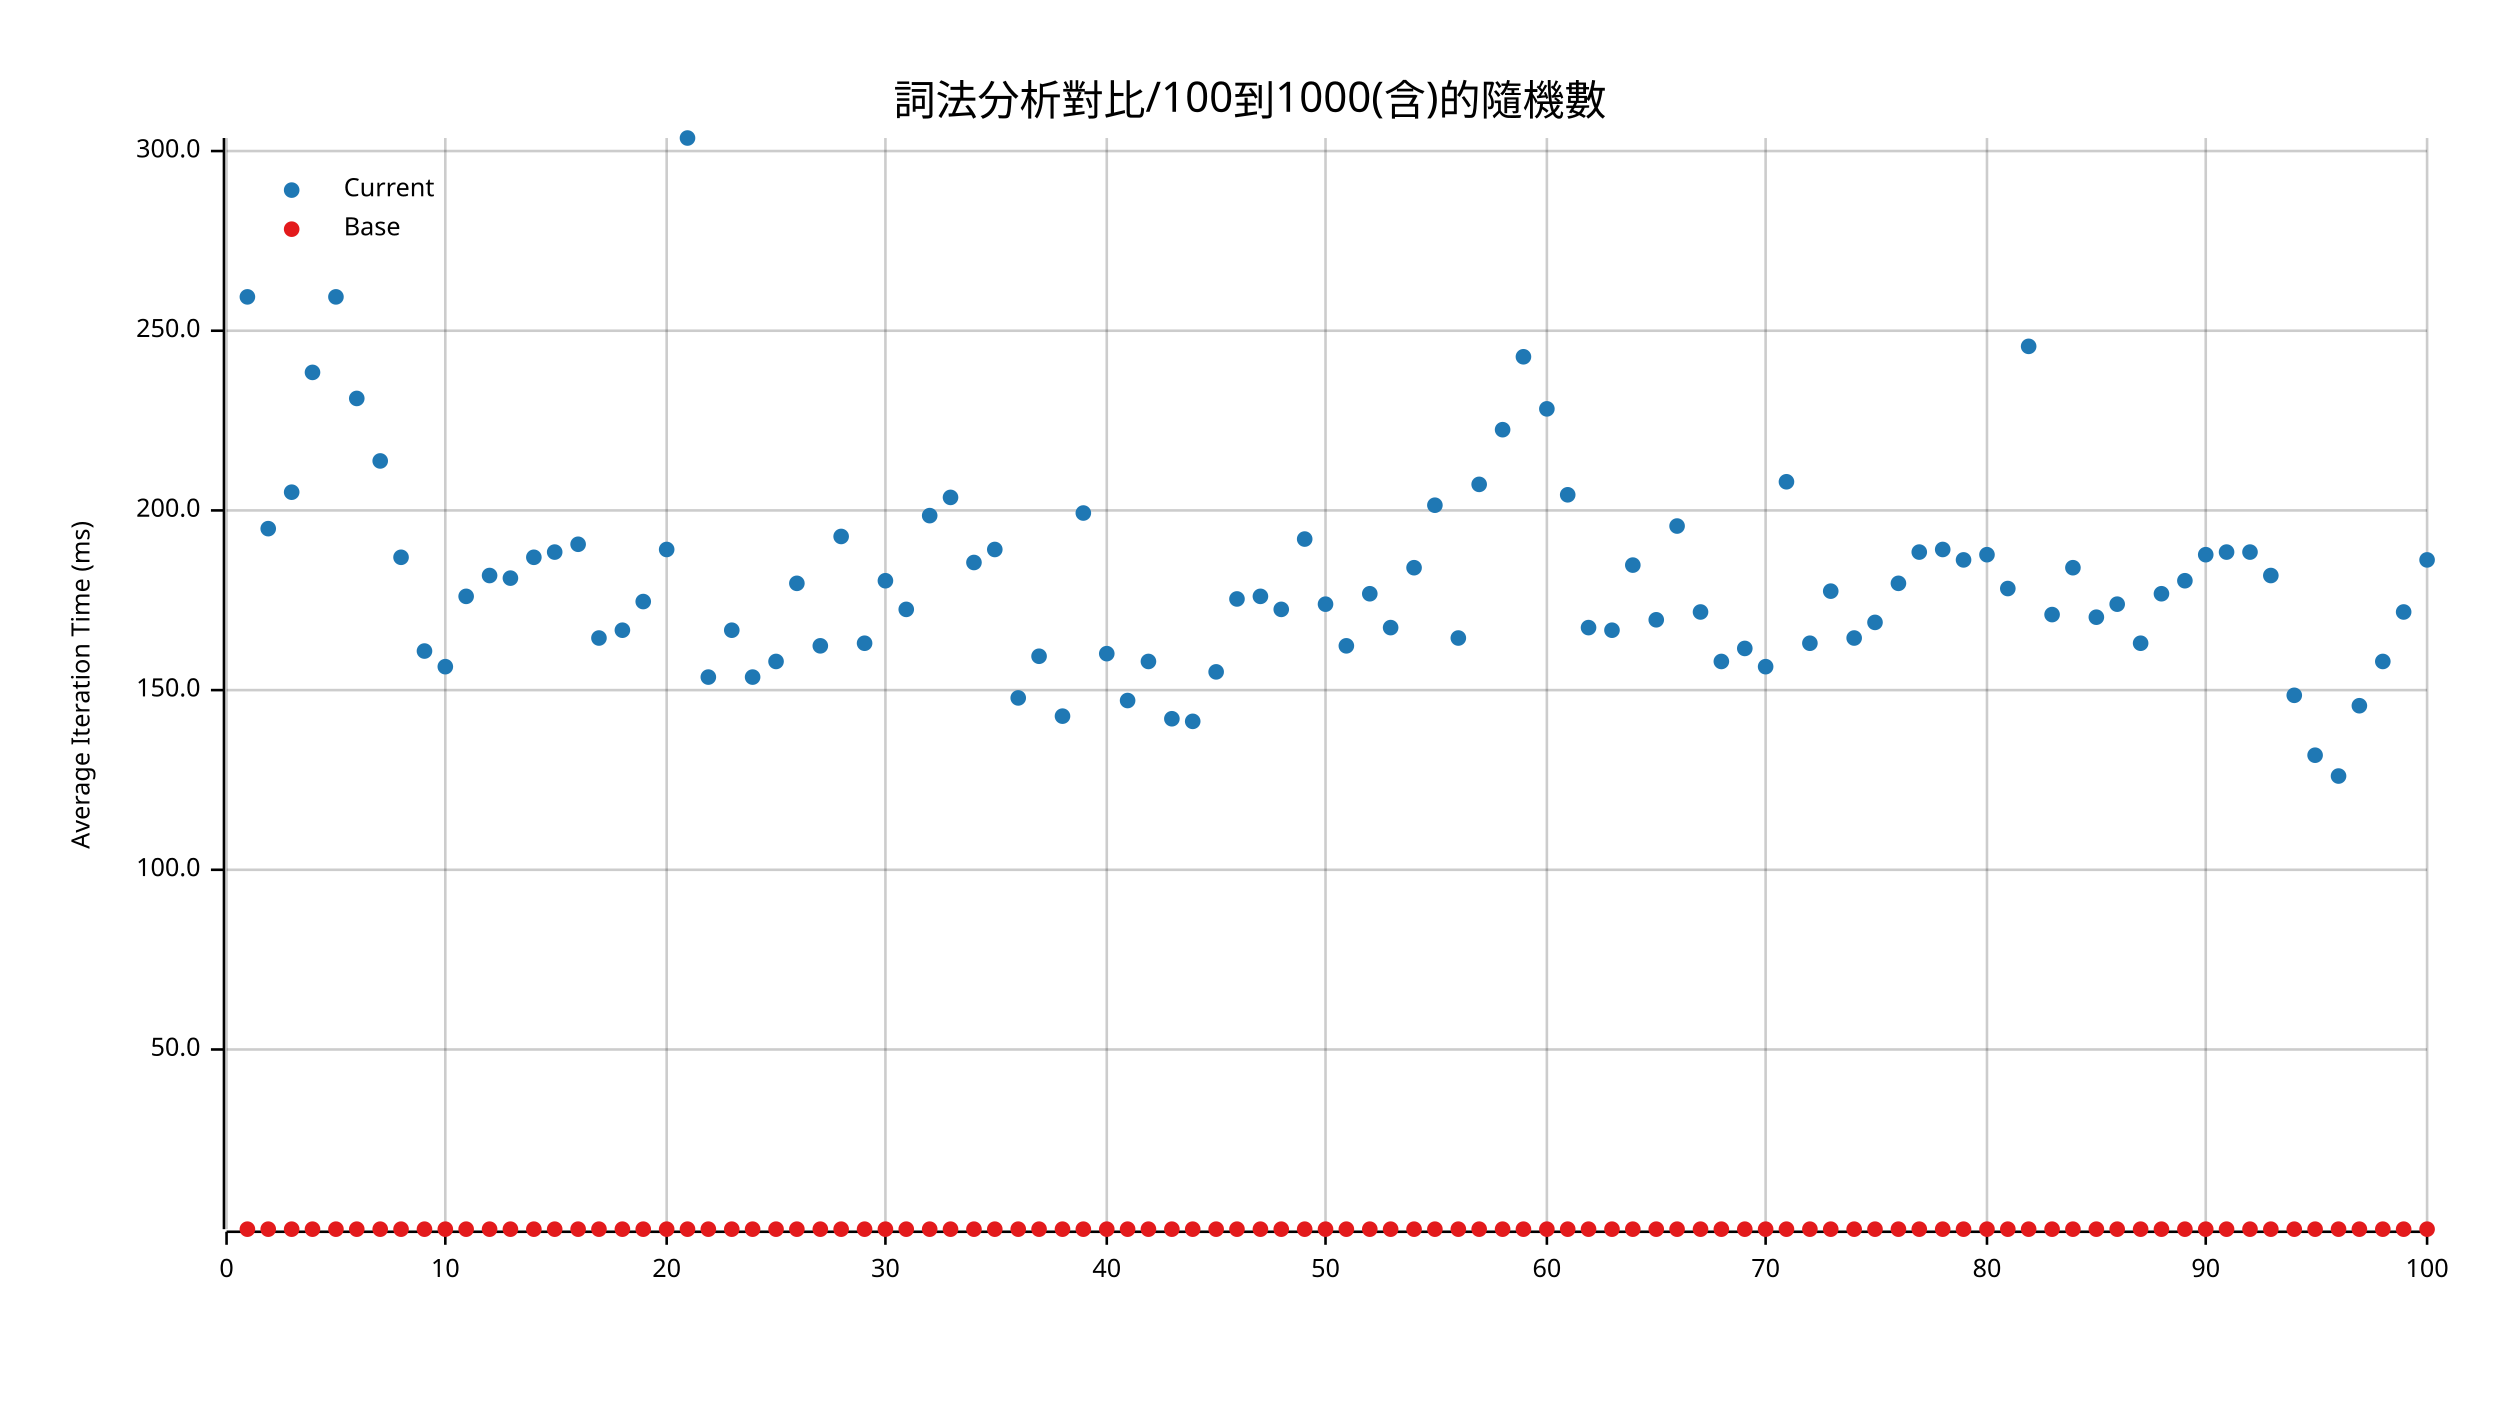
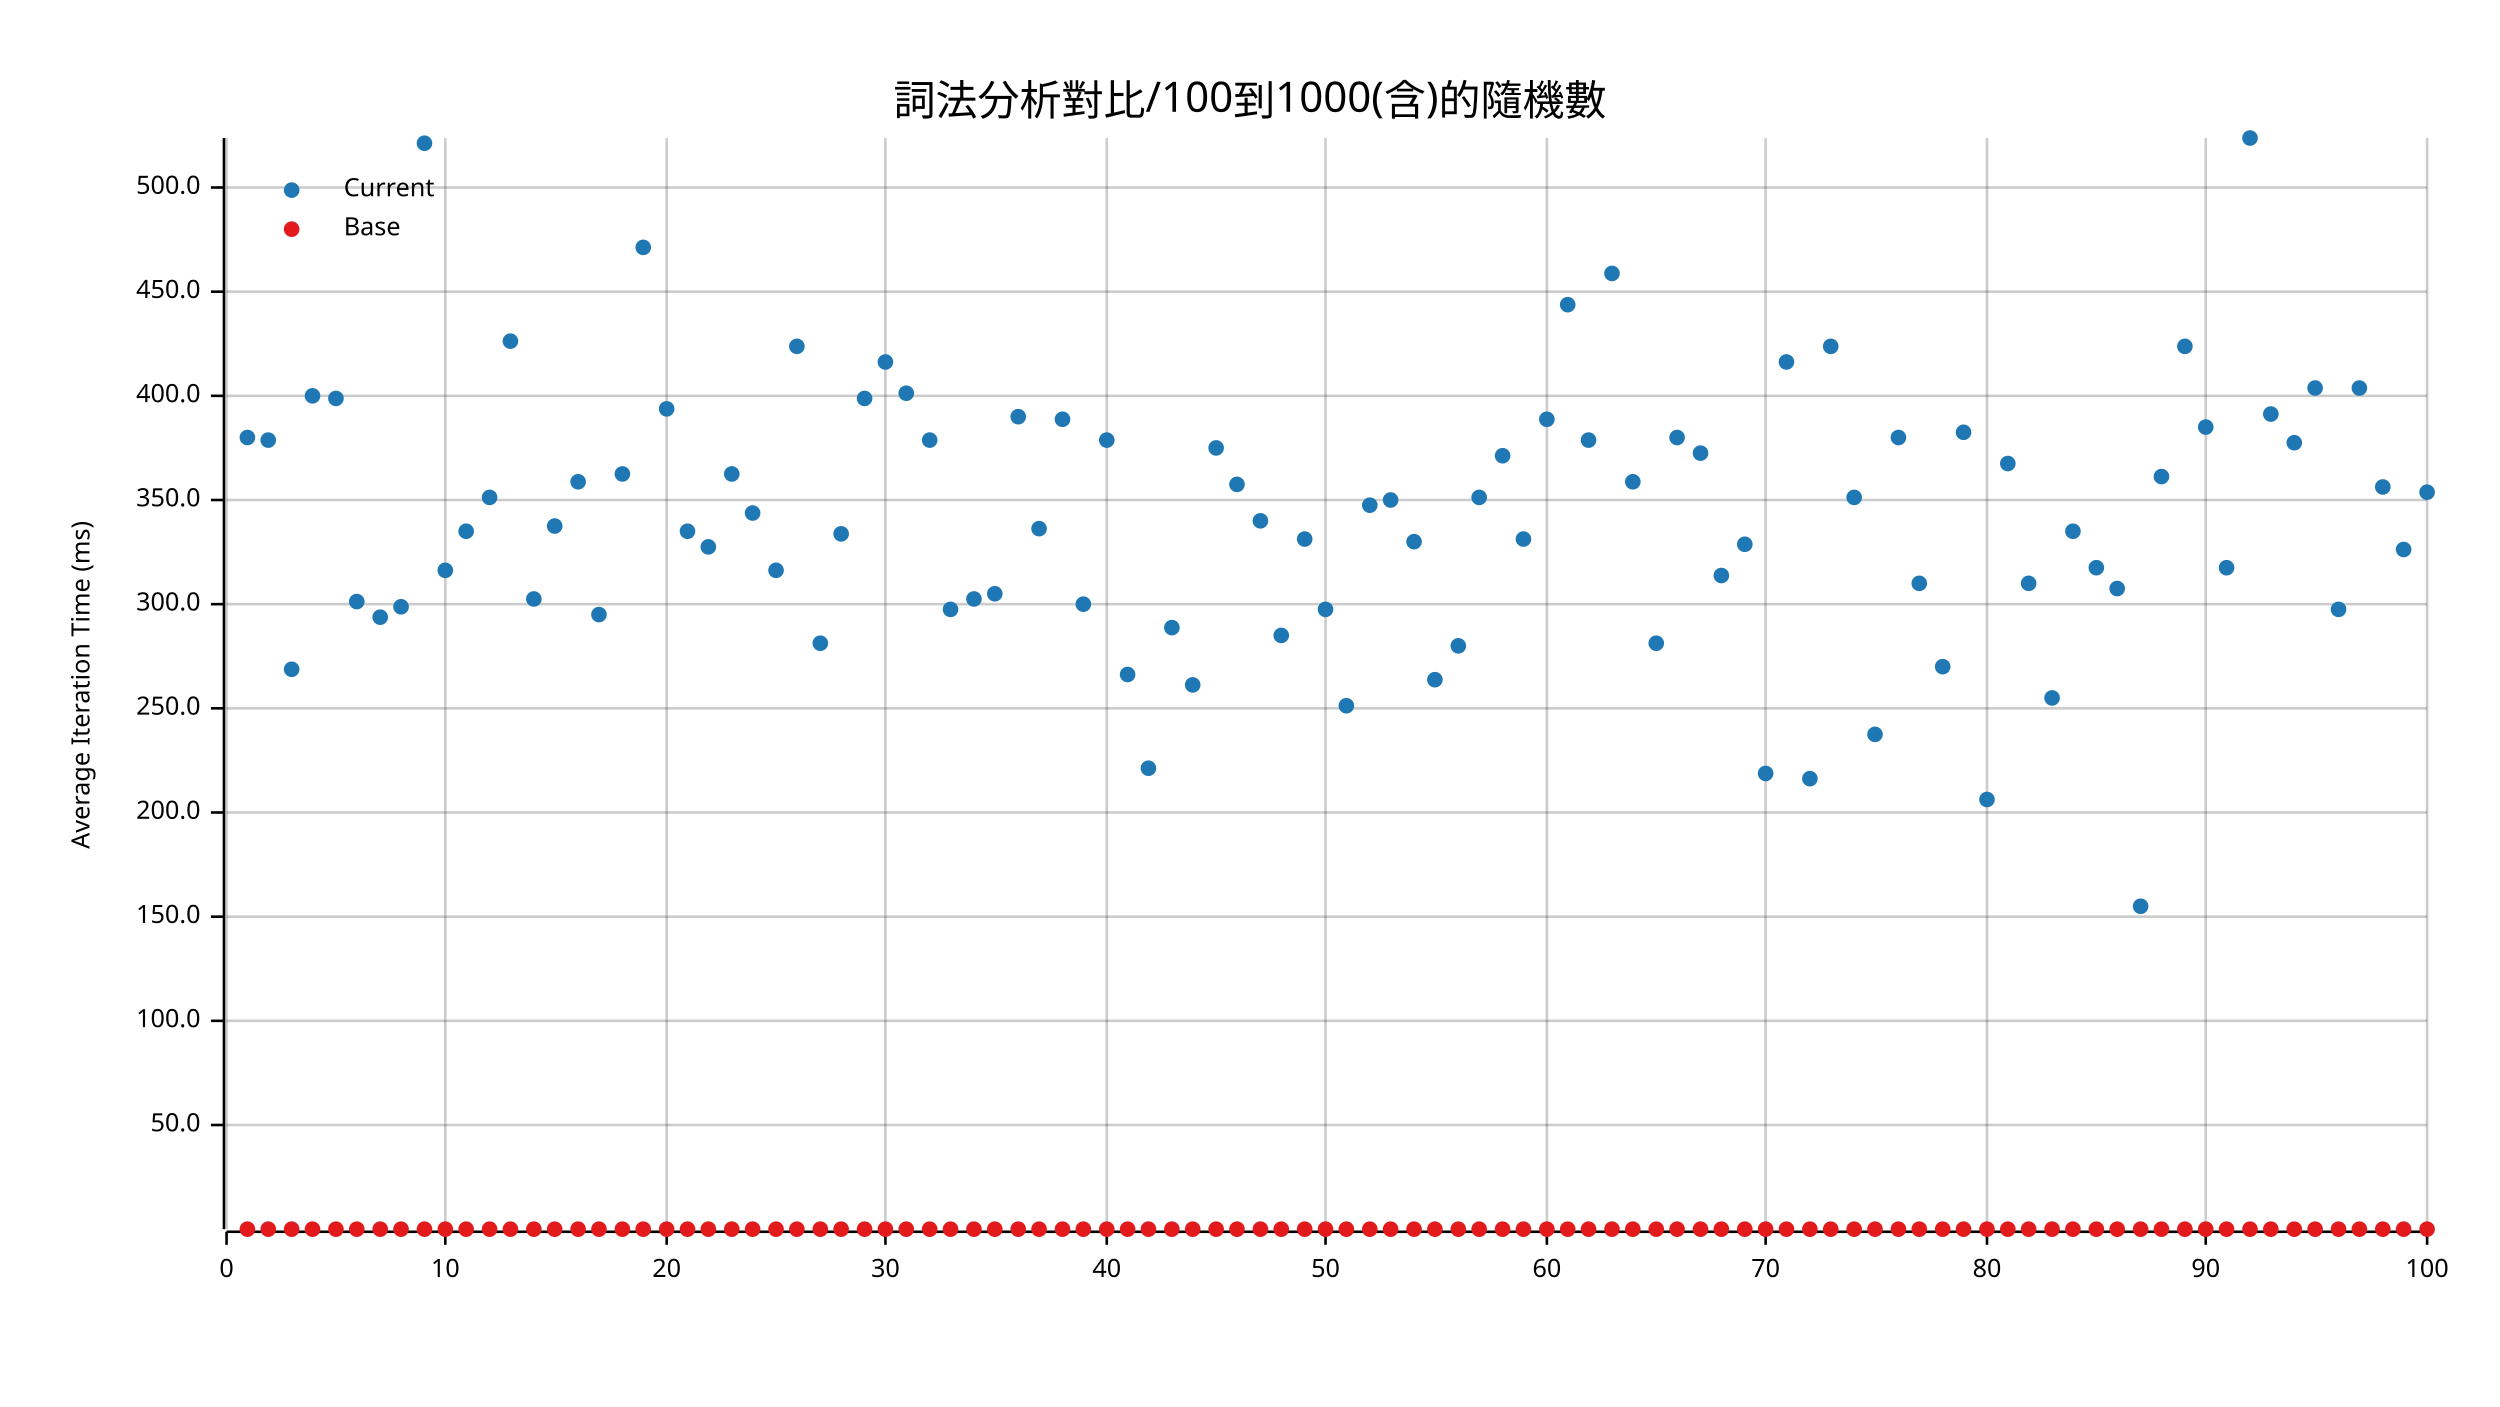
<svg xmlns="http://www.w3.org/2000/svg" width="960" height="540" viewBox="0 0 960 540">
  <text x="480" y="32" dy="0.76em" text-anchor="middle" font-family="sans-serif" font-size="16.129" opacity="1" fill="#000000">
詞法分析對比/100到1000(含)的隨機數
</text>
  <text x="27" y="263" dy="0.76em" text-anchor="middle" font-family="sans-serif" font-size="9.677" opacity="1" fill="#000000" transform="rotate(270, 27, 263)">
Average Iteration Time (ms)
</text>
  <line opacity="0.2" stroke="#000000" stroke-width="1" x1="87" y1="472" x2="87" y2="53" />
  <line opacity="0.2" stroke="#000000" stroke-width="1" x1="171" y1="472" x2="171" y2="53" />
  <line opacity="0.2" stroke="#000000" stroke-width="1" x1="256" y1="472" x2="256" y2="53" />
  <line opacity="0.2" stroke="#000000" stroke-width="1" x1="340" y1="472" x2="340" y2="53" />
  <line opacity="0.2" stroke="#000000" stroke-width="1" x1="425" y1="472" x2="425" y2="53" />
  <line opacity="0.2" stroke="#000000" stroke-width="1" x1="509" y1="472" x2="509" y2="53" />
  <line opacity="0.2" stroke="#000000" stroke-width="1" x1="594" y1="472" x2="594" y2="53" />
  <line opacity="0.2" stroke="#000000" stroke-width="1" x1="678" y1="472" x2="678" y2="53" />
  <line opacity="0.2" stroke="#000000" stroke-width="1" x1="763" y1="472" x2="763" y2="53" />
  <line opacity="0.2" stroke="#000000" stroke-width="1" x1="847" y1="472" x2="847" y2="53" />
  <line opacity="0.2" stroke="#000000" stroke-width="1" x1="932" y1="472" x2="932" y2="53" />
-   <line opacity="0.2" stroke="#000000" stroke-width="1" x1="87" y1="403" x2="932" y2="403" />
-   <line opacity="0.2" stroke="#000000" stroke-width="1" x1="87" y1="334" x2="932" y2="334" />
-   <line opacity="0.2" stroke="#000000" stroke-width="1" x1="87" y1="265" x2="932" y2="265" />
-   <line opacity="0.2" stroke="#000000" stroke-width="1" x1="87" y1="196" x2="932" y2="196" />
-   <line opacity="0.2" stroke="#000000" stroke-width="1" x1="87" y1="127" x2="932" y2="127" />
-   <line opacity="0.2" stroke="#000000" stroke-width="1" x1="87" y1="58" x2="932" y2="58" />
+   <line opacity="0.2" stroke="#000000" stroke-width="1" x1="87" y1="432" x2="932" y2="432" />
+   <line opacity="0.2" stroke="#000000" stroke-width="1" x1="87" y1="392" x2="932" y2="392" />
+   <line opacity="0.2" stroke="#000000" stroke-width="1" x1="87" y1="352" x2="932" y2="352" />
+   <line opacity="0.2" stroke="#000000" stroke-width="1" x1="87" y1="312" x2="932" y2="312" />
+   <line opacity="0.2" stroke="#000000" stroke-width="1" x1="87" y1="272" x2="932" y2="272" />
+   <line opacity="0.2" stroke="#000000" stroke-width="1" x1="87" y1="232" x2="932" y2="232" />
+   <line opacity="0.2" stroke="#000000" stroke-width="1" x1="87" y1="192" x2="932" y2="192" />
+   <line opacity="0.2" stroke="#000000" stroke-width="1" x1="87" y1="152" x2="932" y2="152" />
+   <line opacity="0.2" stroke="#000000" stroke-width="1" x1="87" y1="112" x2="932" y2="112" />
+   <line opacity="0.2" stroke="#000000" stroke-width="1" x1="87" y1="72" x2="932" y2="72" />
  <polyline fill="none" opacity="1" stroke="#000000" stroke-width="1" points="86,53 86,472 " />
-   <text x="77" y="403" dy="0.5ex" text-anchor="end" font-family="sans-serif" font-size="9.677" opacity="1" fill="#000000">
+   <text x="77" y="432" dy="0.5ex" text-anchor="end" font-family="sans-serif" font-size="9.677" opacity="1" fill="#000000">
50.0
</text>
-   <polyline fill="none" opacity="1" stroke="#000000" stroke-width="1" points="81,403 86,403 " />
-   <text x="77" y="334" dy="0.5ex" text-anchor="end" font-family="sans-serif" font-size="9.677" opacity="1" fill="#000000">
+   <polyline fill="none" opacity="1" stroke="#000000" stroke-width="1" points="81,432 86,432 " />
+   <text x="77" y="392" dy="0.5ex" text-anchor="end" font-family="sans-serif" font-size="9.677" opacity="1" fill="#000000">
100.0
</text>
-   <polyline fill="none" opacity="1" stroke="#000000" stroke-width="1" points="81,334 86,334 " />
-   <text x="77" y="265" dy="0.5ex" text-anchor="end" font-family="sans-serif" font-size="9.677" opacity="1" fill="#000000">
+   <polyline fill="none" opacity="1" stroke="#000000" stroke-width="1" points="81,392 86,392 " />
+   <text x="77" y="352" dy="0.5ex" text-anchor="end" font-family="sans-serif" font-size="9.677" opacity="1" fill="#000000">
150.0
</text>
-   <polyline fill="none" opacity="1" stroke="#000000" stroke-width="1" points="81,265 86,265 " />
-   <text x="77" y="196" dy="0.5ex" text-anchor="end" font-family="sans-serif" font-size="9.677" opacity="1" fill="#000000">
+   <polyline fill="none" opacity="1" stroke="#000000" stroke-width="1" points="81,352 86,352 " />
+   <text x="77" y="312" dy="0.5ex" text-anchor="end" font-family="sans-serif" font-size="9.677" opacity="1" fill="#000000">
200.0
</text>
-   <polyline fill="none" opacity="1" stroke="#000000" stroke-width="1" points="81,196 86,196 " />
-   <text x="77" y="127" dy="0.5ex" text-anchor="end" font-family="sans-serif" font-size="9.677" opacity="1" fill="#000000">
+   <polyline fill="none" opacity="1" stroke="#000000" stroke-width="1" points="81,312 86,312 " />
+   <text x="77" y="272" dy="0.5ex" text-anchor="end" font-family="sans-serif" font-size="9.677" opacity="1" fill="#000000">
250.0
</text>
-   <polyline fill="none" opacity="1" stroke="#000000" stroke-width="1" points="81,127 86,127 " />
-   <text x="77" y="58" dy="0.5ex" text-anchor="end" font-family="sans-serif" font-size="9.677" opacity="1" fill="#000000">
+   <polyline fill="none" opacity="1" stroke="#000000" stroke-width="1" points="81,272 86,272 " />
+   <text x="77" y="232" dy="0.5ex" text-anchor="end" font-family="sans-serif" font-size="9.677" opacity="1" fill="#000000">
300.0
</text>
-   <polyline fill="none" opacity="1" stroke="#000000" stroke-width="1" points="81,58 86,58 " />
+   <polyline fill="none" opacity="1" stroke="#000000" stroke-width="1" points="81,232 86,232 " />
+   <text x="77" y="192" dy="0.5ex" text-anchor="end" font-family="sans-serif" font-size="9.677" opacity="1" fill="#000000">
+ 350.0
+ </text>
+   <polyline fill="none" opacity="1" stroke="#000000" stroke-width="1" points="81,192 86,192 " />
+   <text x="77" y="152" dy="0.5ex" text-anchor="end" font-family="sans-serif" font-size="9.677" opacity="1" fill="#000000">
+ 400.0
+ </text>
+   <polyline fill="none" opacity="1" stroke="#000000" stroke-width="1" points="81,152 86,152 " />
+   <text x="77" y="112" dy="0.5ex" text-anchor="end" font-family="sans-serif" font-size="9.677" opacity="1" fill="#000000">
+ 450.0
+ </text>
+   <polyline fill="none" opacity="1" stroke="#000000" stroke-width="1" points="81,112 86,112 " />
+   <text x="77" y="72" dy="0.5ex" text-anchor="end" font-family="sans-serif" font-size="9.677" opacity="1" fill="#000000">
+ 500.0
+ </text>
+   <polyline fill="none" opacity="1" stroke="#000000" stroke-width="1" points="81,72 86,72 " />
  <polyline fill="none" opacity="1" stroke="#000000" stroke-width="1" points="87,473 932,473 " />
  <text x="87" y="483" dy="0.76em" text-anchor="middle" font-family="sans-serif" font-size="9.677" opacity="1" fill="#000000">
0
</text>
  <polyline fill="none" opacity="1" stroke="#000000" stroke-width="1" points="87,473 87,478 " />
  <text x="171" y="483" dy="0.76em" text-anchor="middle" font-family="sans-serif" font-size="9.677" opacity="1" fill="#000000">
10
</text>
  <polyline fill="none" opacity="1" stroke="#000000" stroke-width="1" points="171,473 171,478 " />
  <text x="256" y="483" dy="0.76em" text-anchor="middle" font-family="sans-serif" font-size="9.677" opacity="1" fill="#000000">
20
</text>
  <polyline fill="none" opacity="1" stroke="#000000" stroke-width="1" points="256,473 256,478 " />
  <text x="340" y="483" dy="0.76em" text-anchor="middle" font-family="sans-serif" font-size="9.677" opacity="1" fill="#000000">
30
</text>
  <polyline fill="none" opacity="1" stroke="#000000" stroke-width="1" points="340,473 340,478 " />
  <text x="425" y="483" dy="0.76em" text-anchor="middle" font-family="sans-serif" font-size="9.677" opacity="1" fill="#000000">
40
</text>
  <polyline fill="none" opacity="1" stroke="#000000" stroke-width="1" points="425,473 425,478 " />
  <text x="509" y="483" dy="0.76em" text-anchor="middle" font-family="sans-serif" font-size="9.677" opacity="1" fill="#000000">
50
</text>
  <polyline fill="none" opacity="1" stroke="#000000" stroke-width="1" points="509,473 509,478 " />
  <text x="594" y="483" dy="0.76em" text-anchor="middle" font-family="sans-serif" font-size="9.677" opacity="1" fill="#000000">
60
</text>
  <polyline fill="none" opacity="1" stroke="#000000" stroke-width="1" points="594,473 594,478 " />
  <text x="678" y="483" dy="0.76em" text-anchor="middle" font-family="sans-serif" font-size="9.677" opacity="1" fill="#000000">
70
</text>
  <polyline fill="none" opacity="1" stroke="#000000" stroke-width="1" points="678,473 678,478 " />
  <text x="763" y="483" dy="0.76em" text-anchor="middle" font-family="sans-serif" font-size="9.677" opacity="1" fill="#000000">
80
</text>
  <polyline fill="none" opacity="1" stroke="#000000" stroke-width="1" points="763,473 763,478 " />
  <text x="847" y="483" dy="0.76em" text-anchor="middle" font-family="sans-serif" font-size="9.677" opacity="1" fill="#000000">
90
</text>
  <polyline fill="none" opacity="1" stroke="#000000" stroke-width="1" points="847,473 847,478 " />
  <text x="932" y="483" dy="0.76em" text-anchor="middle" font-family="sans-serif" font-size="9.677" opacity="1" fill="#000000">
100
</text>
  <polyline fill="none" opacity="1" stroke="#000000" stroke-width="1" points="932,473 932,478 " />
-   <circle cx="95" cy="114" r="3" opacity="1" fill="#1F78B4" stroke="none" stroke-width="1" />
-   <circle cx="103" cy="203" r="3" opacity="1" fill="#1F78B4" stroke="none" stroke-width="1" />
-   <circle cx="112" cy="189" r="3" opacity="1" fill="#1F78B4" stroke="none" stroke-width="1" />
-   <circle cx="120" cy="143" r="3" opacity="1" fill="#1F78B4" stroke="none" stroke-width="1" />
-   <circle cx="129" cy="114" r="3" opacity="1" fill="#1F78B4" stroke="none" stroke-width="1" />
-   <circle cx="137" cy="153" r="3" opacity="1" fill="#1F78B4" stroke="none" stroke-width="1" />
-   <circle cx="146" cy="177" r="3" opacity="1" fill="#1F78B4" stroke="none" stroke-width="1" />
-   <circle cx="154" cy="214" r="3" opacity="1" fill="#1F78B4" stroke="none" stroke-width="1" />
-   <circle cx="163" cy="250" r="3" opacity="1" fill="#1F78B4" stroke="none" stroke-width="1" />
-   <circle cx="171" cy="256" r="3" opacity="1" fill="#1F78B4" stroke="none" stroke-width="1" />
-   <circle cx="179" cy="229" r="3" opacity="1" fill="#1F78B4" stroke="none" stroke-width="1" />
-   <circle cx="188" cy="221" r="3" opacity="1" fill="#1F78B4" stroke="none" stroke-width="1" />
-   <circle cx="196" cy="222" r="3" opacity="1" fill="#1F78B4" stroke="none" stroke-width="1" />
-   <circle cx="205" cy="214" r="3" opacity="1" fill="#1F78B4" stroke="none" stroke-width="1" />
-   <circle cx="213" cy="212" r="3" opacity="1" fill="#1F78B4" stroke="none" stroke-width="1" />
-   <circle cx="222" cy="209" r="3" opacity="1" fill="#1F78B4" stroke="none" stroke-width="1" />
-   <circle cx="230" cy="245" r="3" opacity="1" fill="#1F78B4" stroke="none" stroke-width="1" />
-   <circle cx="239" cy="242" r="3" opacity="1" fill="#1F78B4" stroke="none" stroke-width="1" />
-   <circle cx="247" cy="231" r="3" opacity="1" fill="#1F78B4" stroke="none" stroke-width="1" />
-   <circle cx="256" cy="211" r="3" opacity="1" fill="#1F78B4" stroke="none" stroke-width="1" />
-   <circle cx="264" cy="53" r="3" opacity="1" fill="#1F78B4" stroke="none" stroke-width="1" />
-   <circle cx="272" cy="260" r="3" opacity="1" fill="#1F78B4" stroke="none" stroke-width="1" />
-   <circle cx="281" cy="242" r="3" opacity="1" fill="#1F78B4" stroke="none" stroke-width="1" />
-   <circle cx="289" cy="260" r="3" opacity="1" fill="#1F78B4" stroke="none" stroke-width="1" />
-   <circle cx="298" cy="254" r="3" opacity="1" fill="#1F78B4" stroke="none" stroke-width="1" />
-   <circle cx="306" cy="224" r="3" opacity="1" fill="#1F78B4" stroke="none" stroke-width="1" />
-   <circle cx="315" cy="248" r="3" opacity="1" fill="#1F78B4" stroke="none" stroke-width="1" />
-   <circle cx="323" cy="206" r="3" opacity="1" fill="#1F78B4" stroke="none" stroke-width="1" />
-   <circle cx="332" cy="247" r="3" opacity="1" fill="#1F78B4" stroke="none" stroke-width="1" />
-   <circle cx="340" cy="223" r="3" opacity="1" fill="#1F78B4" stroke="none" stroke-width="1" />
-   <circle cx="348" cy="234" r="3" opacity="1" fill="#1F78B4" stroke="none" stroke-width="1" />
-   <circle cx="357" cy="198" r="3" opacity="1" fill="#1F78B4" stroke="none" stroke-width="1" />
-   <circle cx="365" cy="191" r="3" opacity="1" fill="#1F78B4" stroke="none" stroke-width="1" />
-   <circle cx="374" cy="216" r="3" opacity="1" fill="#1F78B4" stroke="none" stroke-width="1" />
-   <circle cx="382" cy="211" r="3" opacity="1" fill="#1F78B4" stroke="none" stroke-width="1" />
-   <circle cx="391" cy="268" r="3" opacity="1" fill="#1F78B4" stroke="none" stroke-width="1" />
-   <circle cx="399" cy="252" r="3" opacity="1" fill="#1F78B4" stroke="none" stroke-width="1" />
-   <circle cx="408" cy="275" r="3" opacity="1" fill="#1F78B4" stroke="none" stroke-width="1" />
-   <circle cx="416" cy="197" r="3" opacity="1" fill="#1F78B4" stroke="none" stroke-width="1" />
-   <circle cx="425" cy="251" r="3" opacity="1" fill="#1F78B4" stroke="none" stroke-width="1" />
-   <circle cx="433" cy="269" r="3" opacity="1" fill="#1F78B4" stroke="none" stroke-width="1" />
-   <circle cx="441" cy="254" r="3" opacity="1" fill="#1F78B4" stroke="none" stroke-width="1" />
-   <circle cx="450" cy="276" r="3" opacity="1" fill="#1F78B4" stroke="none" stroke-width="1" />
-   <circle cx="458" cy="277" r="3" opacity="1" fill="#1F78B4" stroke="none" stroke-width="1" />
-   <circle cx="467" cy="258" r="3" opacity="1" fill="#1F78B4" stroke="none" stroke-width="1" />
-   <circle cx="475" cy="230" r="3" opacity="1" fill="#1F78B4" stroke="none" stroke-width="1" />
-   <circle cx="484" cy="229" r="3" opacity="1" fill="#1F78B4" stroke="none" stroke-width="1" />
-   <circle cx="492" cy="234" r="3" opacity="1" fill="#1F78B4" stroke="none" stroke-width="1" />
+   <circle cx="95" cy="168" r="3" opacity="1" fill="#1F78B4" stroke="none" stroke-width="1" />
+   <circle cx="103" cy="169" r="3" opacity="1" fill="#1F78B4" stroke="none" stroke-width="1" />
+   <circle cx="112" cy="257" r="3" opacity="1" fill="#1F78B4" stroke="none" stroke-width="1" />
+   <circle cx="120" cy="152" r="3" opacity="1" fill="#1F78B4" stroke="none" stroke-width="1" />
+   <circle cx="129" cy="153" r="3" opacity="1" fill="#1F78B4" stroke="none" stroke-width="1" />
+   <circle cx="137" cy="231" r="3" opacity="1" fill="#1F78B4" stroke="none" stroke-width="1" />
+   <circle cx="146" cy="237" r="3" opacity="1" fill="#1F78B4" stroke="none" stroke-width="1" />
+   <circle cx="154" cy="233" r="3" opacity="1" fill="#1F78B4" stroke="none" stroke-width="1" />
+   <circle cx="163" cy="55" r="3" opacity="1" fill="#1F78B4" stroke="none" stroke-width="1" />
+   <circle cx="171" cy="219" r="3" opacity="1" fill="#1F78B4" stroke="none" stroke-width="1" />
+   <circle cx="179" cy="204" r="3" opacity="1" fill="#1F78B4" stroke="none" stroke-width="1" />
+   <circle cx="188" cy="191" r="3" opacity="1" fill="#1F78B4" stroke="none" stroke-width="1" />
+   <circle cx="196" cy="131" r="3" opacity="1" fill="#1F78B4" stroke="none" stroke-width="1" />
+   <circle cx="205" cy="230" r="3" opacity="1" fill="#1F78B4" stroke="none" stroke-width="1" />
+   <circle cx="213" cy="202" r="3" opacity="1" fill="#1F78B4" stroke="none" stroke-width="1" />
+   <circle cx="222" cy="185" r="3" opacity="1" fill="#1F78B4" stroke="none" stroke-width="1" />
+   <circle cx="230" cy="236" r="3" opacity="1" fill="#1F78B4" stroke="none" stroke-width="1" />
+   <circle cx="239" cy="182" r="3" opacity="1" fill="#1F78B4" stroke="none" stroke-width="1" />
+   <circle cx="247" cy="95" r="3" opacity="1" fill="#1F78B4" stroke="none" stroke-width="1" />
+   <circle cx="256" cy="157" r="3" opacity="1" fill="#1F78B4" stroke="none" stroke-width="1" />
+   <circle cx="264" cy="204" r="3" opacity="1" fill="#1F78B4" stroke="none" stroke-width="1" />
+   <circle cx="272" cy="210" r="3" opacity="1" fill="#1F78B4" stroke="none" stroke-width="1" />
+   <circle cx="281" cy="182" r="3" opacity="1" fill="#1F78B4" stroke="none" stroke-width="1" />
+   <circle cx="289" cy="197" r="3" opacity="1" fill="#1F78B4" stroke="none" stroke-width="1" />
+   <circle cx="298" cy="219" r="3" opacity="1" fill="#1F78B4" stroke="none" stroke-width="1" />
+   <circle cx="306" cy="133" r="3" opacity="1" fill="#1F78B4" stroke="none" stroke-width="1" />
+   <circle cx="315" cy="247" r="3" opacity="1" fill="#1F78B4" stroke="none" stroke-width="1" />
+   <circle cx="323" cy="205" r="3" opacity="1" fill="#1F78B4" stroke="none" stroke-width="1" />
+   <circle cx="332" cy="153" r="3" opacity="1" fill="#1F78B4" stroke="none" stroke-width="1" />
+   <circle cx="340" cy="139" r="3" opacity="1" fill="#1F78B4" stroke="none" stroke-width="1" />
+   <circle cx="348" cy="151" r="3" opacity="1" fill="#1F78B4" stroke="none" stroke-width="1" />
+   <circle cx="357" cy="169" r="3" opacity="1" fill="#1F78B4" stroke="none" stroke-width="1" />
+   <circle cx="365" cy="234" r="3" opacity="1" fill="#1F78B4" stroke="none" stroke-width="1" />
+   <circle cx="374" cy="230" r="3" opacity="1" fill="#1F78B4" stroke="none" stroke-width="1" />
+   <circle cx="382" cy="228" r="3" opacity="1" fill="#1F78B4" stroke="none" stroke-width="1" />
+   <circle cx="391" cy="160" r="3" opacity="1" fill="#1F78B4" stroke="none" stroke-width="1" />
+   <circle cx="399" cy="203" r="3" opacity="1" fill="#1F78B4" stroke="none" stroke-width="1" />
+   <circle cx="408" cy="161" r="3" opacity="1" fill="#1F78B4" stroke="none" stroke-width="1" />
+   <circle cx="416" cy="232" r="3" opacity="1" fill="#1F78B4" stroke="none" stroke-width="1" />
+   <circle cx="425" cy="169" r="3" opacity="1" fill="#1F78B4" stroke="none" stroke-width="1" />
+   <circle cx="433" cy="259" r="3" opacity="1" fill="#1F78B4" stroke="none" stroke-width="1" />
+   <circle cx="441" cy="295" r="3" opacity="1" fill="#1F78B4" stroke="none" stroke-width="1" />
+   <circle cx="450" cy="241" r="3" opacity="1" fill="#1F78B4" stroke="none" stroke-width="1" />
+   <circle cx="458" cy="263" r="3" opacity="1" fill="#1F78B4" stroke="none" stroke-width="1" />
+   <circle cx="467" cy="172" r="3" opacity="1" fill="#1F78B4" stroke="none" stroke-width="1" />
+   <circle cx="475" cy="186" r="3" opacity="1" fill="#1F78B4" stroke="none" stroke-width="1" />
+   <circle cx="484" cy="200" r="3" opacity="1" fill="#1F78B4" stroke="none" stroke-width="1" />
+   <circle cx="492" cy="244" r="3" opacity="1" fill="#1F78B4" stroke="none" stroke-width="1" />
  <circle cx="501" cy="207" r="3" opacity="1" fill="#1F78B4" stroke="none" stroke-width="1" />
-   <circle cx="509" cy="232" r="3" opacity="1" fill="#1F78B4" stroke="none" stroke-width="1" />
-   <circle cx="517" cy="248" r="3" opacity="1" fill="#1F78B4" stroke="none" stroke-width="1" />
-   <circle cx="526" cy="228" r="3" opacity="1" fill="#1F78B4" stroke="none" stroke-width="1" />
-   <circle cx="534" cy="241" r="3" opacity="1" fill="#1F78B4" stroke="none" stroke-width="1" />
-   <circle cx="543" cy="218" r="3" opacity="1" fill="#1F78B4" stroke="none" stroke-width="1" />
-   <circle cx="551" cy="194" r="3" opacity="1" fill="#1F78B4" stroke="none" stroke-width="1" />
-   <circle cx="560" cy="245" r="3" opacity="1" fill="#1F78B4" stroke="none" stroke-width="1" />
-   <circle cx="568" cy="186" r="3" opacity="1" fill="#1F78B4" stroke="none" stroke-width="1" />
-   <circle cx="577" cy="165" r="3" opacity="1" fill="#1F78B4" stroke="none" stroke-width="1" />
-   <circle cx="585" cy="137" r="3" opacity="1" fill="#1F78B4" stroke="none" stroke-width="1" />
-   <circle cx="594" cy="157" r="3" opacity="1" fill="#1F78B4" stroke="none" stroke-width="1" />
-   <circle cx="602" cy="190" r="3" opacity="1" fill="#1F78B4" stroke="none" stroke-width="1" />
-   <circle cx="610" cy="241" r="3" opacity="1" fill="#1F78B4" stroke="none" stroke-width="1" />
-   <circle cx="619" cy="242" r="3" opacity="1" fill="#1F78B4" stroke="none" stroke-width="1" />
-   <circle cx="627" cy="217" r="3" opacity="1" fill="#1F78B4" stroke="none" stroke-width="1" />
-   <circle cx="636" cy="238" r="3" opacity="1" fill="#1F78B4" stroke="none" stroke-width="1" />
-   <circle cx="644" cy="202" r="3" opacity="1" fill="#1F78B4" stroke="none" stroke-width="1" />
-   <circle cx="653" cy="235" r="3" opacity="1" fill="#1F78B4" stroke="none" stroke-width="1" />
-   <circle cx="661" cy="254" r="3" opacity="1" fill="#1F78B4" stroke="none" stroke-width="1" />
-   <circle cx="670" cy="249" r="3" opacity="1" fill="#1F78B4" stroke="none" stroke-width="1" />
-   <circle cx="678" cy="256" r="3" opacity="1" fill="#1F78B4" stroke="none" stroke-width="1" />
-   <circle cx="686" cy="185" r="3" opacity="1" fill="#1F78B4" stroke="none" stroke-width="1" />
-   <circle cx="695" cy="247" r="3" opacity="1" fill="#1F78B4" stroke="none" stroke-width="1" />
-   <circle cx="703" cy="227" r="3" opacity="1" fill="#1F78B4" stroke="none" stroke-width="1" />
-   <circle cx="712" cy="245" r="3" opacity="1" fill="#1F78B4" stroke="none" stroke-width="1" />
-   <circle cx="720" cy="239" r="3" opacity="1" fill="#1F78B4" stroke="none" stroke-width="1" />
-   <circle cx="729" cy="224" r="3" opacity="1" fill="#1F78B4" stroke="none" stroke-width="1" />
-   <circle cx="737" cy="212" r="3" opacity="1" fill="#1F78B4" stroke="none" stroke-width="1" />
-   <circle cx="746" cy="211" r="3" opacity="1" fill="#1F78B4" stroke="none" stroke-width="1" />
-   <circle cx="754" cy="215" r="3" opacity="1" fill="#1F78B4" stroke="none" stroke-width="1" />
-   <circle cx="763" cy="213" r="3" opacity="1" fill="#1F78B4" stroke="none" stroke-width="1" />
-   <circle cx="771" cy="226" r="3" opacity="1" fill="#1F78B4" stroke="none" stroke-width="1" />
-   <circle cx="779" cy="133" r="3" opacity="1" fill="#1F78B4" stroke="none" stroke-width="1" />
-   <circle cx="788" cy="236" r="3" opacity="1" fill="#1F78B4" stroke="none" stroke-width="1" />
-   <circle cx="796" cy="218" r="3" opacity="1" fill="#1F78B4" stroke="none" stroke-width="1" />
-   <circle cx="805" cy="237" r="3" opacity="1" fill="#1F78B4" stroke="none" stroke-width="1" />
-   <circle cx="813" cy="232" r="3" opacity="1" fill="#1F78B4" stroke="none" stroke-width="1" />
-   <circle cx="822" cy="247" r="3" opacity="1" fill="#1F78B4" stroke="none" stroke-width="1" />
-   <circle cx="830" cy="228" r="3" opacity="1" fill="#1F78B4" stroke="none" stroke-width="1" />
-   <circle cx="839" cy="223" r="3" opacity="1" fill="#1F78B4" stroke="none" stroke-width="1" />
-   <circle cx="847" cy="213" r="3" opacity="1" fill="#1F78B4" stroke="none" stroke-width="1" />
-   <circle cx="855" cy="212" r="3" opacity="1" fill="#1F78B4" stroke="none" stroke-width="1" />
-   <circle cx="864" cy="212" r="3" opacity="1" fill="#1F78B4" stroke="none" stroke-width="1" />
-   <circle cx="872" cy="221" r="3" opacity="1" fill="#1F78B4" stroke="none" stroke-width="1" />
-   <circle cx="881" cy="267" r="3" opacity="1" fill="#1F78B4" stroke="none" stroke-width="1" />
-   <circle cx="889" cy="290" r="3" opacity="1" fill="#1F78B4" stroke="none" stroke-width="1" />
-   <circle cx="898" cy="298" r="3" opacity="1" fill="#1F78B4" stroke="none" stroke-width="1" />
-   <circle cx="906" cy="271" r="3" opacity="1" fill="#1F78B4" stroke="none" stroke-width="1" />
-   <circle cx="915" cy="254" r="3" opacity="1" fill="#1F78B4" stroke="none" stroke-width="1" />
-   <circle cx="923" cy="235" r="3" opacity="1" fill="#1F78B4" stroke="none" stroke-width="1" />
-   <circle cx="932" cy="215" r="3" opacity="1" fill="#1F78B4" stroke="none" stroke-width="1" />
+   <circle cx="509" cy="234" r="3" opacity="1" fill="#1F78B4" stroke="none" stroke-width="1" />
+   <circle cx="517" cy="271" r="3" opacity="1" fill="#1F78B4" stroke="none" stroke-width="1" />
+   <circle cx="526" cy="194" r="3" opacity="1" fill="#1F78B4" stroke="none" stroke-width="1" />
+   <circle cx="534" cy="192" r="3" opacity="1" fill="#1F78B4" stroke="none" stroke-width="1" />
+   <circle cx="543" cy="208" r="3" opacity="1" fill="#1F78B4" stroke="none" stroke-width="1" />
+   <circle cx="551" cy="261" r="3" opacity="1" fill="#1F78B4" stroke="none" stroke-width="1" />
+   <circle cx="560" cy="248" r="3" opacity="1" fill="#1F78B4" stroke="none" stroke-width="1" />
+   <circle cx="568" cy="191" r="3" opacity="1" fill="#1F78B4" stroke="none" stroke-width="1" />
+   <circle cx="577" cy="175" r="3" opacity="1" fill="#1F78B4" stroke="none" stroke-width="1" />
+   <circle cx="585" cy="207" r="3" opacity="1" fill="#1F78B4" stroke="none" stroke-width="1" />
+   <circle cx="594" cy="161" r="3" opacity="1" fill="#1F78B4" stroke="none" stroke-width="1" />
+   <circle cx="602" cy="117" r="3" opacity="1" fill="#1F78B4" stroke="none" stroke-width="1" />
+   <circle cx="610" cy="169" r="3" opacity="1" fill="#1F78B4" stroke="none" stroke-width="1" />
+   <circle cx="619" cy="105" r="3" opacity="1" fill="#1F78B4" stroke="none" stroke-width="1" />
+   <circle cx="627" cy="185" r="3" opacity="1" fill="#1F78B4" stroke="none" stroke-width="1" />
+   <circle cx="636" cy="247" r="3" opacity="1" fill="#1F78B4" stroke="none" stroke-width="1" />
+   <circle cx="644" cy="168" r="3" opacity="1" fill="#1F78B4" stroke="none" stroke-width="1" />
+   <circle cx="653" cy="174" r="3" opacity="1" fill="#1F78B4" stroke="none" stroke-width="1" />
+   <circle cx="661" cy="221" r="3" opacity="1" fill="#1F78B4" stroke="none" stroke-width="1" />
+   <circle cx="670" cy="209" r="3" opacity="1" fill="#1F78B4" stroke="none" stroke-width="1" />
+   <circle cx="678" cy="297" r="3" opacity="1" fill="#1F78B4" stroke="none" stroke-width="1" />
+   <circle cx="686" cy="139" r="3" opacity="1" fill="#1F78B4" stroke="none" stroke-width="1" />
+   <circle cx="695" cy="299" r="3" opacity="1" fill="#1F78B4" stroke="none" stroke-width="1" />
+   <circle cx="703" cy="133" r="3" opacity="1" fill="#1F78B4" stroke="none" stroke-width="1" />
+   <circle cx="712" cy="191" r="3" opacity="1" fill="#1F78B4" stroke="none" stroke-width="1" />
+   <circle cx="720" cy="282" r="3" opacity="1" fill="#1F78B4" stroke="none" stroke-width="1" />
+   <circle cx="729" cy="168" r="3" opacity="1" fill="#1F78B4" stroke="none" stroke-width="1" />
+   <circle cx="737" cy="224" r="3" opacity="1" fill="#1F78B4" stroke="none" stroke-width="1" />
+   <circle cx="746" cy="256" r="3" opacity="1" fill="#1F78B4" stroke="none" stroke-width="1" />
+   <circle cx="754" cy="166" r="3" opacity="1" fill="#1F78B4" stroke="none" stroke-width="1" />
+   <circle cx="763" cy="307" r="3" opacity="1" fill="#1F78B4" stroke="none" stroke-width="1" />
+   <circle cx="771" cy="178" r="3" opacity="1" fill="#1F78B4" stroke="none" stroke-width="1" />
+   <circle cx="779" cy="224" r="3" opacity="1" fill="#1F78B4" stroke="none" stroke-width="1" />
+   <circle cx="788" cy="268" r="3" opacity="1" fill="#1F78B4" stroke="none" stroke-width="1" />
+   <circle cx="796" cy="204" r="3" opacity="1" fill="#1F78B4" stroke="none" stroke-width="1" />
+   <circle cx="805" cy="218" r="3" opacity="1" fill="#1F78B4" stroke="none" stroke-width="1" />
+   <circle cx="813" cy="226" r="3" opacity="1" fill="#1F78B4" stroke="none" stroke-width="1" />
+   <circle cx="822" cy="348" r="3" opacity="1" fill="#1F78B4" stroke="none" stroke-width="1" />
+   <circle cx="830" cy="183" r="3" opacity="1" fill="#1F78B4" stroke="none" stroke-width="1" />
+   <circle cx="839" cy="133" r="3" opacity="1" fill="#1F78B4" stroke="none" stroke-width="1" />
+   <circle cx="847" cy="164" r="3" opacity="1" fill="#1F78B4" stroke="none" stroke-width="1" />
+   <circle cx="855" cy="218" r="3" opacity="1" fill="#1F78B4" stroke="none" stroke-width="1" />
+   <circle cx="864" cy="53" r="3" opacity="1" fill="#1F78B4" stroke="none" stroke-width="1" />
+   <circle cx="872" cy="159" r="3" opacity="1" fill="#1F78B4" stroke="none" stroke-width="1" />
+   <circle cx="881" cy="170" r="3" opacity="1" fill="#1F78B4" stroke="none" stroke-width="1" />
+   <circle cx="889" cy="149" r="3" opacity="1" fill="#1F78B4" stroke="none" stroke-width="1" />
+   <circle cx="898" cy="234" r="3" opacity="1" fill="#1F78B4" stroke="none" stroke-width="1" />
+   <circle cx="906" cy="149" r="3" opacity="1" fill="#1F78B4" stroke="none" stroke-width="1" />
+   <circle cx="915" cy="187" r="3" opacity="1" fill="#1F78B4" stroke="none" stroke-width="1" />
+   <circle cx="923" cy="211" r="3" opacity="1" fill="#1F78B4" stroke="none" stroke-width="1" />
+   <circle cx="932" cy="189" r="3" opacity="1" fill="#1F78B4" stroke="none" stroke-width="1" />
  <circle cx="95" cy="472" r="3" opacity="1" fill="#E31A1C" stroke="none" stroke-width="1" />
  <circle cx="103" cy="472" r="3" opacity="1" fill="#E31A1C" stroke="none" stroke-width="1" />
  <circle cx="112" cy="472" r="3" opacity="1" fill="#E31A1C" stroke="none" stroke-width="1" />
  <circle cx="120" cy="472" r="3" opacity="1" fill="#E31A1C" stroke="none" stroke-width="1" />
  <circle cx="129" cy="472" r="3" opacity="1" fill="#E31A1C" stroke="none" stroke-width="1" />
  <circle cx="137" cy="472" r="3" opacity="1" fill="#E31A1C" stroke="none" stroke-width="1" />
  <circle cx="146" cy="472" r="3" opacity="1" fill="#E31A1C" stroke="none" stroke-width="1" />
  <circle cx="154" cy="472" r="3" opacity="1" fill="#E31A1C" stroke="none" stroke-width="1" />
  <circle cx="163" cy="472" r="3" opacity="1" fill="#E31A1C" stroke="none" stroke-width="1" />
  <circle cx="171" cy="472" r="3" opacity="1" fill="#E31A1C" stroke="none" stroke-width="1" />
  <circle cx="179" cy="472" r="3" opacity="1" fill="#E31A1C" stroke="none" stroke-width="1" />
  <circle cx="188" cy="472" r="3" opacity="1" fill="#E31A1C" stroke="none" stroke-width="1" />
  <circle cx="196" cy="472" r="3" opacity="1" fill="#E31A1C" stroke="none" stroke-width="1" />
  <circle cx="205" cy="472" r="3" opacity="1" fill="#E31A1C" stroke="none" stroke-width="1" />
  <circle cx="213" cy="472" r="3" opacity="1" fill="#E31A1C" stroke="none" stroke-width="1" />
  <circle cx="222" cy="472" r="3" opacity="1" fill="#E31A1C" stroke="none" stroke-width="1" />
  <circle cx="230" cy="472" r="3" opacity="1" fill="#E31A1C" stroke="none" stroke-width="1" />
  <circle cx="239" cy="472" r="3" opacity="1" fill="#E31A1C" stroke="none" stroke-width="1" />
  <circle cx="247" cy="472" r="3" opacity="1" fill="#E31A1C" stroke="none" stroke-width="1" />
  <circle cx="256" cy="472" r="3" opacity="1" fill="#E31A1C" stroke="none" stroke-width="1" />
  <circle cx="264" cy="472" r="3" opacity="1" fill="#E31A1C" stroke="none" stroke-width="1" />
  <circle cx="272" cy="472" r="3" opacity="1" fill="#E31A1C" stroke="none" stroke-width="1" />
  <circle cx="281" cy="472" r="3" opacity="1" fill="#E31A1C" stroke="none" stroke-width="1" />
  <circle cx="289" cy="472" r="3" opacity="1" fill="#E31A1C" stroke="none" stroke-width="1" />
  <circle cx="298" cy="472" r="3" opacity="1" fill="#E31A1C" stroke="none" stroke-width="1" />
  <circle cx="306" cy="472" r="3" opacity="1" fill="#E31A1C" stroke="none" stroke-width="1" />
  <circle cx="315" cy="472" r="3" opacity="1" fill="#E31A1C" stroke="none" stroke-width="1" />
  <circle cx="323" cy="472" r="3" opacity="1" fill="#E31A1C" stroke="none" stroke-width="1" />
  <circle cx="332" cy="472" r="3" opacity="1" fill="#E31A1C" stroke="none" stroke-width="1" />
  <circle cx="340" cy="472" r="3" opacity="1" fill="#E31A1C" stroke="none" stroke-width="1" />
  <circle cx="348" cy="472" r="3" opacity="1" fill="#E31A1C" stroke="none" stroke-width="1" />
  <circle cx="357" cy="472" r="3" opacity="1" fill="#E31A1C" stroke="none" stroke-width="1" />
  <circle cx="365" cy="472" r="3" opacity="1" fill="#E31A1C" stroke="none" stroke-width="1" />
  <circle cx="374" cy="472" r="3" opacity="1" fill="#E31A1C" stroke="none" stroke-width="1" />
  <circle cx="382" cy="472" r="3" opacity="1" fill="#E31A1C" stroke="none" stroke-width="1" />
  <circle cx="391" cy="472" r="3" opacity="1" fill="#E31A1C" stroke="none" stroke-width="1" />
  <circle cx="399" cy="472" r="3" opacity="1" fill="#E31A1C" stroke="none" stroke-width="1" />
  <circle cx="408" cy="472" r="3" opacity="1" fill="#E31A1C" stroke="none" stroke-width="1" />
  <circle cx="416" cy="472" r="3" opacity="1" fill="#E31A1C" stroke="none" stroke-width="1" />
  <circle cx="425" cy="472" r="3" opacity="1" fill="#E31A1C" stroke="none" stroke-width="1" />
  <circle cx="433" cy="472" r="3" opacity="1" fill="#E31A1C" stroke="none" stroke-width="1" />
  <circle cx="441" cy="472" r="3" opacity="1" fill="#E31A1C" stroke="none" stroke-width="1" />
  <circle cx="450" cy="472" r="3" opacity="1" fill="#E31A1C" stroke="none" stroke-width="1" />
  <circle cx="458" cy="472" r="3" opacity="1" fill="#E31A1C" stroke="none" stroke-width="1" />
  <circle cx="467" cy="472" r="3" opacity="1" fill="#E31A1C" stroke="none" stroke-width="1" />
  <circle cx="475" cy="472" r="3" opacity="1" fill="#E31A1C" stroke="none" stroke-width="1" />
  <circle cx="484" cy="472" r="3" opacity="1" fill="#E31A1C" stroke="none" stroke-width="1" />
  <circle cx="492" cy="472" r="3" opacity="1" fill="#E31A1C" stroke="none" stroke-width="1" />
  <circle cx="501" cy="472" r="3" opacity="1" fill="#E31A1C" stroke="none" stroke-width="1" />
  <circle cx="509" cy="472" r="3" opacity="1" fill="#E31A1C" stroke="none" stroke-width="1" />
  <circle cx="517" cy="472" r="3" opacity="1" fill="#E31A1C" stroke="none" stroke-width="1" />
  <circle cx="526" cy="472" r="3" opacity="1" fill="#E31A1C" stroke="none" stroke-width="1" />
  <circle cx="534" cy="472" r="3" opacity="1" fill="#E31A1C" stroke="none" stroke-width="1" />
  <circle cx="543" cy="472" r="3" opacity="1" fill="#E31A1C" stroke="none" stroke-width="1" />
  <circle cx="551" cy="472" r="3" opacity="1" fill="#E31A1C" stroke="none" stroke-width="1" />
  <circle cx="560" cy="472" r="3" opacity="1" fill="#E31A1C" stroke="none" stroke-width="1" />
  <circle cx="568" cy="472" r="3" opacity="1" fill="#E31A1C" stroke="none" stroke-width="1" />
  <circle cx="577" cy="472" r="3" opacity="1" fill="#E31A1C" stroke="none" stroke-width="1" />
  <circle cx="585" cy="472" r="3" opacity="1" fill="#E31A1C" stroke="none" stroke-width="1" />
  <circle cx="594" cy="472" r="3" opacity="1" fill="#E31A1C" stroke="none" stroke-width="1" />
  <circle cx="602" cy="472" r="3" opacity="1" fill="#E31A1C" stroke="none" stroke-width="1" />
  <circle cx="610" cy="472" r="3" opacity="1" fill="#E31A1C" stroke="none" stroke-width="1" />
  <circle cx="619" cy="472" r="3" opacity="1" fill="#E31A1C" stroke="none" stroke-width="1" />
  <circle cx="627" cy="472" r="3" opacity="1" fill="#E31A1C" stroke="none" stroke-width="1" />
  <circle cx="636" cy="472" r="3" opacity="1" fill="#E31A1C" stroke="none" stroke-width="1" />
  <circle cx="644" cy="472" r="3" opacity="1" fill="#E31A1C" stroke="none" stroke-width="1" />
  <circle cx="653" cy="472" r="3" opacity="1" fill="#E31A1C" stroke="none" stroke-width="1" />
  <circle cx="661" cy="472" r="3" opacity="1" fill="#E31A1C" stroke="none" stroke-width="1" />
  <circle cx="670" cy="472" r="3" opacity="1" fill="#E31A1C" stroke="none" stroke-width="1" />
  <circle cx="678" cy="472" r="3" opacity="1" fill="#E31A1C" stroke="none" stroke-width="1" />
  <circle cx="686" cy="472" r="3" opacity="1" fill="#E31A1C" stroke="none" stroke-width="1" />
  <circle cx="695" cy="472" r="3" opacity="1" fill="#E31A1C" stroke="none" stroke-width="1" />
  <circle cx="703" cy="472" r="3" opacity="1" fill="#E31A1C" stroke="none" stroke-width="1" />
  <circle cx="712" cy="472" r="3" opacity="1" fill="#E31A1C" stroke="none" stroke-width="1" />
  <circle cx="720" cy="472" r="3" opacity="1" fill="#E31A1C" stroke="none" stroke-width="1" />
  <circle cx="729" cy="472" r="3" opacity="1" fill="#E31A1C" stroke="none" stroke-width="1" />
  <circle cx="737" cy="472" r="3" opacity="1" fill="#E31A1C" stroke="none" stroke-width="1" />
  <circle cx="746" cy="472" r="3" opacity="1" fill="#E31A1C" stroke="none" stroke-width="1" />
  <circle cx="754" cy="472" r="3" opacity="1" fill="#E31A1C" stroke="none" stroke-width="1" />
  <circle cx="763" cy="472" r="3" opacity="1" fill="#E31A1C" stroke="none" stroke-width="1" />
  <circle cx="771" cy="472" r="3" opacity="1" fill="#E31A1C" stroke="none" stroke-width="1" />
  <circle cx="779" cy="472" r="3" opacity="1" fill="#E31A1C" stroke="none" stroke-width="1" />
  <circle cx="788" cy="472" r="3" opacity="1" fill="#E31A1C" stroke="none" stroke-width="1" />
  <circle cx="796" cy="472" r="3" opacity="1" fill="#E31A1C" stroke="none" stroke-width="1" />
  <circle cx="805" cy="472" r="3" opacity="1" fill="#E31A1C" stroke="none" stroke-width="1" />
  <circle cx="813" cy="472" r="3" opacity="1" fill="#E31A1C" stroke="none" stroke-width="1" />
  <circle cx="822" cy="472" r="3" opacity="1" fill="#E31A1C" stroke="none" stroke-width="1" />
  <circle cx="830" cy="472" r="3" opacity="1" fill="#E31A1C" stroke="none" stroke-width="1" />
  <circle cx="839" cy="472" r="3" opacity="1" fill="#E31A1C" stroke="none" stroke-width="1" />
  <circle cx="847" cy="472" r="3" opacity="1" fill="#E31A1C" stroke="none" stroke-width="1" />
  <circle cx="855" cy="472" r="3" opacity="1" fill="#E31A1C" stroke="none" stroke-width="1" />
  <circle cx="864" cy="472" r="3" opacity="1" fill="#E31A1C" stroke="none" stroke-width="1" />
  <circle cx="872" cy="472" r="3" opacity="1" fill="#E31A1C" stroke="none" stroke-width="1" />
  <circle cx="881" cy="472" r="3" opacity="1" fill="#E31A1C" stroke="none" stroke-width="1" />
  <circle cx="889" cy="472" r="3" opacity="1" fill="#E31A1C" stroke="none" stroke-width="1" />
  <circle cx="898" cy="472" r="3" opacity="1" fill="#E31A1C" stroke="none" stroke-width="1" />
  <circle cx="906" cy="472" r="3" opacity="1" fill="#E31A1C" stroke="none" stroke-width="1" />
  <circle cx="915" cy="472" r="3" opacity="1" fill="#E31A1C" stroke="none" stroke-width="1" />
  <circle cx="923" cy="472" r="3" opacity="1" fill="#E31A1C" stroke="none" stroke-width="1" />
  <circle cx="932" cy="472" r="3" opacity="1" fill="#E31A1C" stroke="none" stroke-width="1" />
  <text x="132" y="68" dy="0.76em" text-anchor="start" font-family="sans-serif" font-size="9.677" opacity="1" fill="#000000">
Current
</text>
  <text x="132" y="83" dy="0.76em" text-anchor="start" font-family="sans-serif" font-size="9.677" opacity="1" fill="#000000">
Base
</text>
  <circle cx="112" cy="73" r="3" opacity="1" fill="#1F78B4" stroke="none" stroke-width="1" />
  <circle cx="112" cy="88" r="3" opacity="1" fill="#E31A1C" stroke="none" stroke-width="1" />
</svg>
